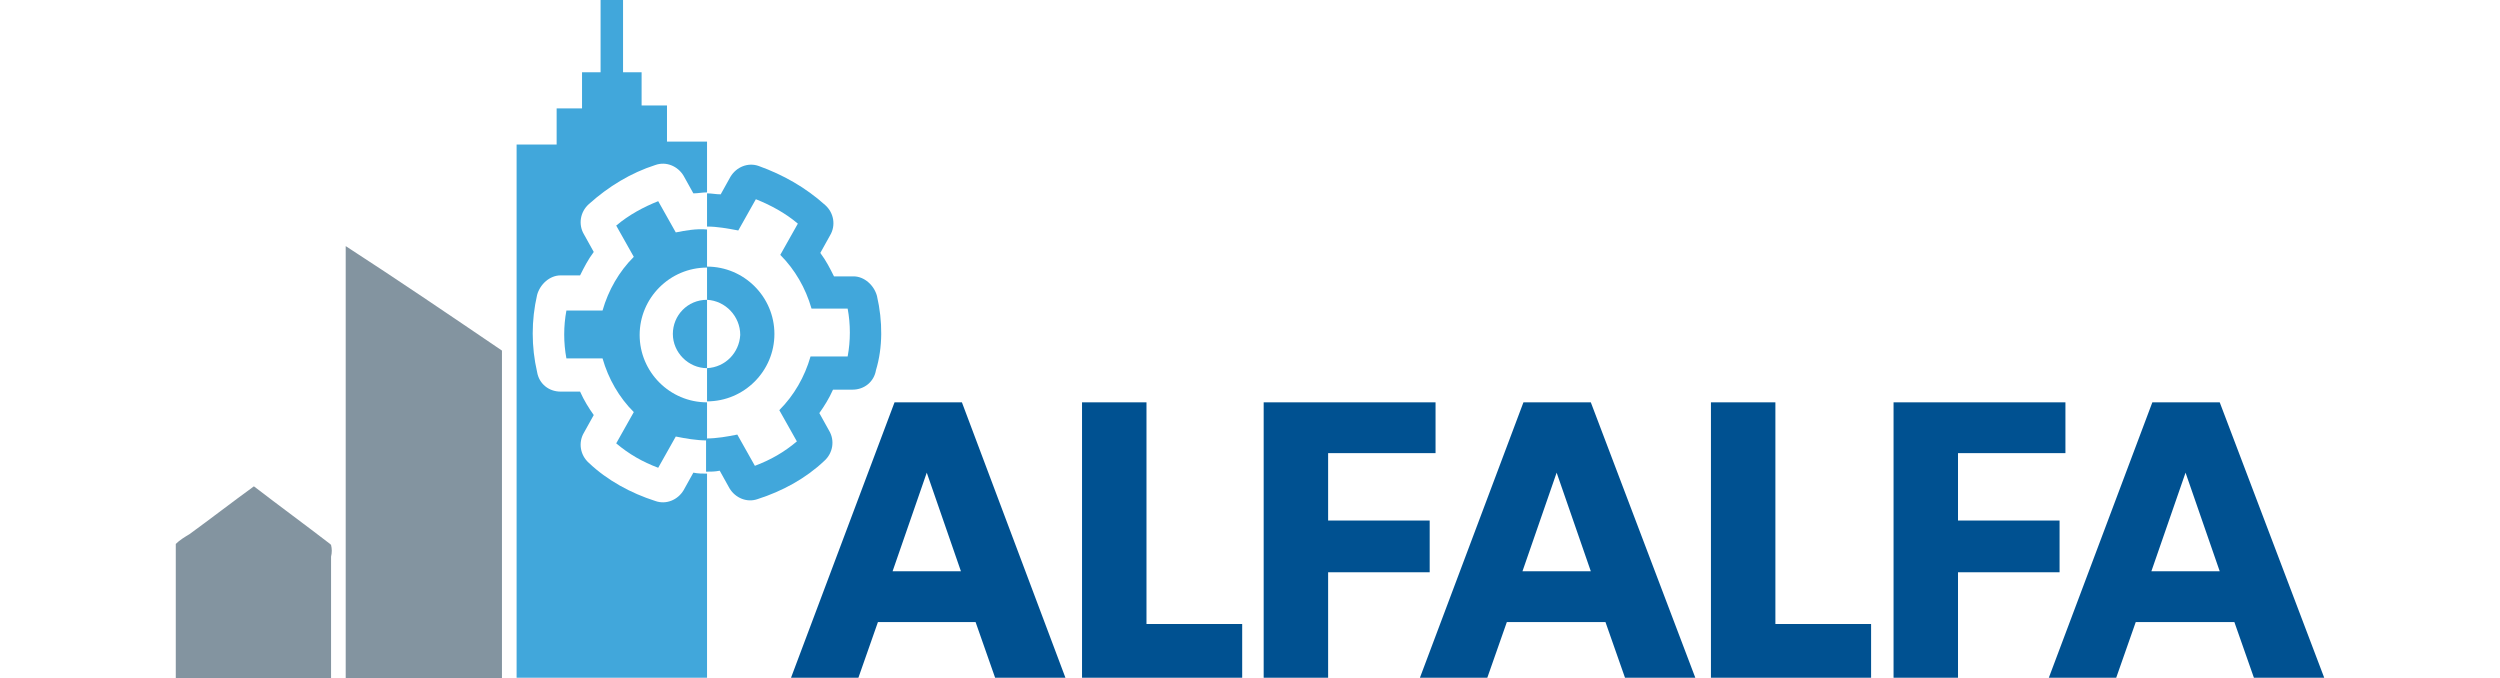
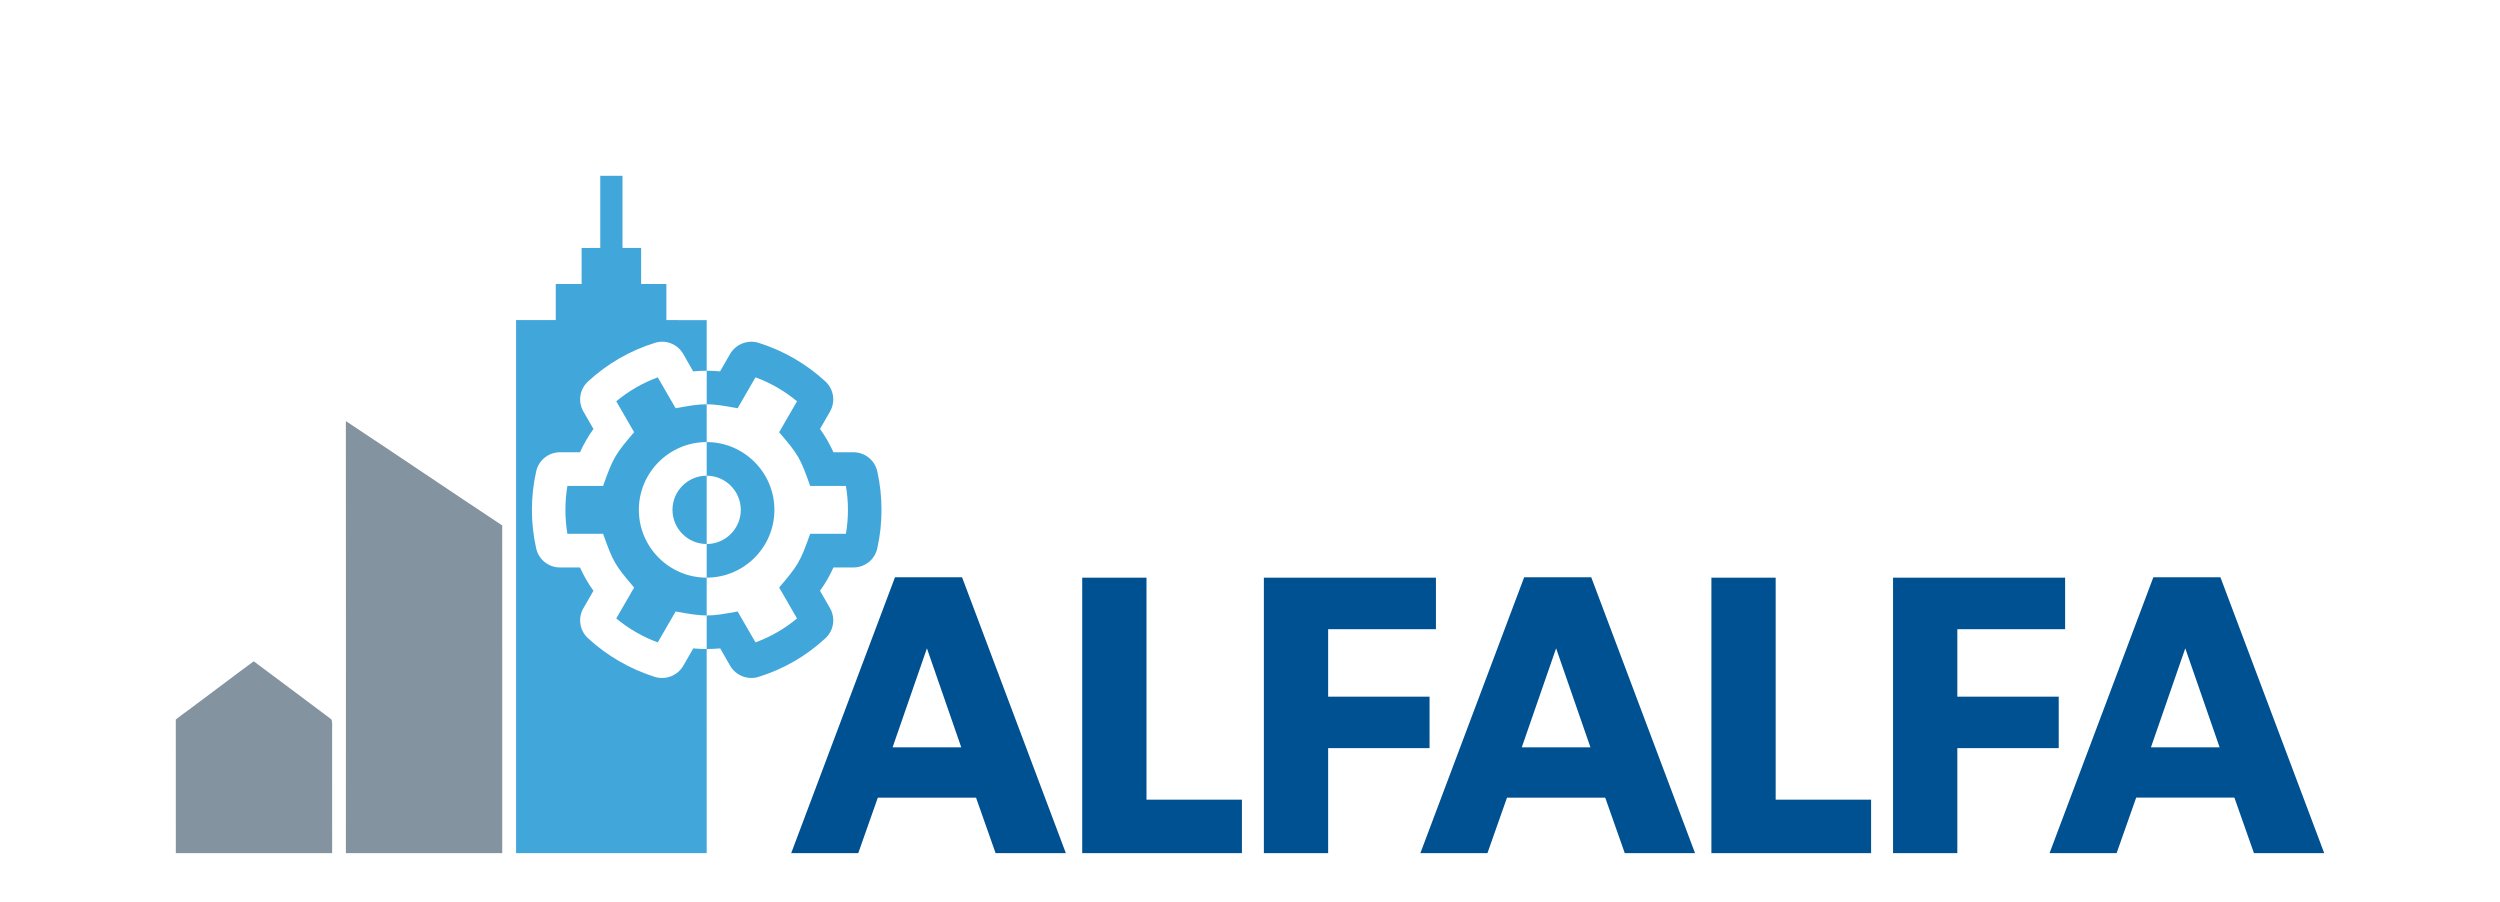
- <svg xmlns="http://www.w3.org/2000/svg" x="0" y="0" version="1.1" viewBox="0 0 256 69.4">
-   <style>.st1{fill:#41a7db}</style>
-   <path fill="#8394a0" d="M35.4 69.4V25.2c5.4 3.5 10.7 7.1 16 10.7v33.6h-16zm-17.4 0V55.7c.4-.4.9-.7 1.4-1 2.2-1.6 4.4-3.3 6.6-4.9 2.6 2 5.2 3.9 7.8 5.9l.1.1c.1.4.1.8 0 1.2v12.5H18z" />
-   <path fill="#005191" d="M109.1 69.4h-7.2l-2-5.7h-10l-2 5.7H81l10.6-28.2h6.9l10.6 28.2zM98.4 58.5l-3.5-10.1-3.5 10.1h7zm28.8 10.9h-16.4V41.2h6.6v22.7h9.8v5.5zm19.8-23h-11v6.9h10.4v5.3H136v10.8h-6.6V41.2H147v5.2zm26.6 23h-7.2l-2-5.7h-10.1l-2 5.7h-6.9L156 41.2h6.9l10.7 28.2zm-10.7-10.9-3.5-10.1-3.5 10.1h7zm28.7 10.9h-16.4V41.2h6.6v22.7h9.8v5.5zm19.9-23h-11v6.9h10.4v5.3h-10.4v10.8h-6.6V41.2h17.6v5.2zm26.5 23h-7.2l-2-5.7h-10.1l-2 5.7h-6.9l10.6-28.2h6.9L238 69.4zm-10.7-10.9-3.5-10.1-3.5 10.1h7z" />
-   <path d="m69.2 23.8-1.8-3.2c-1.5.6-3 1.4-4.3 2.5l1.8 3.2c-1.5 1.5-2.6 3.4-3.2 5.5H58c-.3 1.6-.3 3.3 0 4.9h3.7c.6 2.1 1.7 4 3.2 5.5l-1.8 3.2c1.3 1.1 2.7 1.9 4.3 2.5l1.8-3.2c1 .2 2.1.4 3.2.4v-3.9c-3.8 0-6.9-3.1-6.9-6.9 0-3.8 3.1-6.9 6.9-6.9v-3.9c-1.1-.1-2.2.1-3.2.3z" class="st1" />
-   <path d="M68.9 34.2c0 1.9 1.6 3.5 3.5 3.5v-7c-2 0-3.5 1.6-3.5 3.5z" class="st1" />
-   <path d="M70 50.2c-.6 1-1.8 1.5-2.9 1.1-2.5-.8-4.9-2.1-6.8-3.9-.9-.8-1.1-2.1-.5-3.1l1-1.8c-.5-.7-1-1.5-1.4-2.4h-2c-1.2 0-2.2-.8-2.4-2-.6-2.6-.6-5.3 0-7.9.3-1.1 1.3-2 2.4-2h2c.4-.8.8-1.6 1.4-2.4l-1-1.8c-.6-1-.4-2.3.5-3.1 2-1.8 4.3-3.2 6.8-4 1.1-.4 2.3.1 2.9 1.1l1 1.8c.5 0 .9-.1 1.4-.1v-5.2h-4.1v-3.7h-2.6V7.4h-1.9V0h-2.3v7.4h-1.9v3.7H57v3.7h-4.1v54.6h19.5V48.5c-.5 0-.9 0-1.4-.1l-1 1.8z" class="st1" />
-   <path d="M79.3 34.2c0-3.8-3.1-6.9-6.9-6.9v3.4c1.9.1 3.4 1.7 3.4 3.6-.1 1.8-1.5 3.3-3.4 3.4v3.4c3.8 0 6.9-3.1 6.9-6.9z" class="st1" />
-   <path d="M89.8 30.3c-.3-1.1-1.3-2-2.4-2h-2c-.4-.8-.8-1.6-1.4-2.4l1-1.8c.6-1 .4-2.3-.5-3.1-2-1.8-4.3-3.1-6.8-4-1.1-.4-2.3.1-2.9 1.1l-1 1.8c-.5 0-.9-.1-1.4-.1v3.4c1.1 0 2.1.2 3.2.4l1.8-3.2c1.5.6 3 1.4 4.3 2.5l-1.8 3.2c1.5 1.5 2.6 3.4 3.2 5.5h3.7c.3 1.6.3 3.3 0 4.9H83c-.6 2.1-1.7 4-3.2 5.5l1.8 3.2c-1.3 1.1-2.7 1.9-4.3 2.5l-1.8-3.2c-1 .2-2.1.4-3.2.4v3.4c.5 0 .9 0 1.4-.1l1 1.8c.6 1 1.8 1.5 2.9 1.1 2.5-.8 4.9-2.1 6.8-3.9.9-.8 1.1-2.1.5-3.1l-1-1.8c.5-.7 1-1.5 1.4-2.4h2c1.2 0 2.2-.8 2.4-2 .7-2.3.7-5 .1-7.6z" class="st1" />
+ <svg xmlns="http://www.w3.org/2000/svg" viewBox="0 0 256 92.363">
+   <path fill="#8394a0" d="M35.418 87.361c.002-12.721.013-31.519-.002-44.241 5.353 3.538 10.659 7.146 16.011 10.683.011 3.15-.003 30.41.003 33.558H35.418Zm-1.407 0c0-3.53-.006-8.944-.002-12.475-.007-.39.038-.789-.043-1.173l-.135-.128c-2.608-1.965-5.232-3.913-7.849-5.869-2.223 1.628-4.407 3.307-6.622 4.946-.456.335-.922.66-1.359 1.021l.004 13.678h16.006Z" />
+   <path fill="#005191" d="M109.144 87.362h-7.195l-2.003-5.683H89.889l-2.003 5.683h-6.868l10.629-28.249h6.868l10.629 28.249ZM98.433 76.528l-3.516-10.139-3.516 10.139h7.032Zm28.739 10.834h-16.353V59.154h6.582v22.73h9.771v5.478Zm19.868-22.934h-11.038v6.909h10.384v5.274h-10.384v10.752h-6.582V59.155h17.62v5.274Zm26.532 22.933h-7.195l-2.003-5.683h-10.057l-2.003 5.683h-6.868l10.629-28.249h6.868l10.629 28.249Zm-10.711-10.834-3.516-10.139-3.516 10.139h7.032ZM191.6 87.361h-16.353V59.153h6.582v22.73h9.771v5.478Zm19.868-22.934H200.43v6.909h10.384v5.274H200.43v10.752h-6.582V59.154h17.62v5.274ZM238 87.36h-7.195l-2.003-5.683h-10.057l-2.003 5.683h-6.868l10.629-28.249h6.868L238 87.36Zm-10.711-10.834-3.516-10.139-3.516 10.139h7.032Z" />
+   <path fill="#41a7db" d="M72.366 41.397v3.872h-.006c-3.82 0-6.941 3.11-6.941 6.941s3.121 6.941 6.941 6.941h.005v3.873c-.826-.002-1.687-.134-3.18-.407l-1.829 3.164a14.367 14.367 0 0 1-4.251-2.454l1.829-3.164c-1.969-2.303-2.163-2.637-3.175-5.499H58.1a15.02 15.02 0 0 1 0-4.907h3.659c1.022-2.884 1.248-3.25 3.175-5.499l-1.829-3.164a14.367 14.367 0 0 1 4.251-2.454l1.829 3.164c1.482-.271 2.311-.411 3.181-.407ZM68.862 52.21a3.504 3.504 0 0 0 3.497 3.497h.005v-6.995h-.006a3.504 3.504 0 0 0-3.497 3.497Zm1.108 15.96a2.515 2.515 0 0 1-2.927 1.141 18.165 18.165 0 0 1-6.823-3.949 2.474 2.474 0 0 1-.473-3.088l1.022-1.776a13.869 13.869 0 0 1-1.377-2.389h-2.045a2.498 2.498 0 0 1-2.443-1.959 18.017 18.017 0 0 1 0-7.877 2.49 2.49 0 0 1 2.443-1.959h2.045c.377-.839.839-1.636 1.377-2.389l-1.022-1.776a2.477 2.477 0 0 1 .473-3.088 17.815 17.815 0 0 1 6.833-3.949 2.48 2.48 0 0 1 2.906 1.13l1.022 1.786c.46-.043.922-.065 1.384-.064v-5.182c-1.374-.011-2.751-.001-4.127-.005v-3.694h-2.586v-3.694h-1.907c-.004-2.462 0-4.925 0-7.388h-2.278v7.388c-.637-.002-1.274 0-1.911.005.002 1.229.004 2.459 0 3.688-.883.002-1.765 0-2.646.001v3.694h-4.063v54.586h19.52c-.002-3.28-.003-11.625-.003-20.904-.458 0-.916-.022-1.372-.064l-1.022 1.776Zm9.33-15.96c0-3.829-3.117-6.937-6.935-6.941v3.444c1.924.003 3.492 1.573 3.492 3.497s-1.568 3.494-3.492 3.497v3.444c3.818-.003 6.936-3.112 6.936-6.941Zm10.535-3.939a2.5 2.5 0 0 0-2.443-1.959h-2.045c-.379-.84-.84-1.64-1.377-2.389l1.022-1.776a2.506 2.506 0 0 0-.473-3.088 18.131 18.131 0 0 0-6.823-3.949 2.53 2.53 0 0 0-2.938 1.141l-1.022 1.776a14.574 14.574 0 0 0-1.37-.064v3.434c.823.003 1.683.135 3.168.407l1.829-3.164a14.244 14.244 0 0 1 4.251 2.454l-1.829 3.164c1.969 2.303 2.163 2.636 3.175 5.499h3.659c.28 1.625.28 3.293 0 4.907H82.96c-1.022 2.895-1.259 3.25-3.175 5.499l1.829 3.164a14.367 14.367 0 0 1-4.251 2.454l-1.829-3.164c-1.476.27-2.303.41-3.169.407v3.434c.462 0 .924-.021 1.383-.064l1.022 1.786c.581 1.001 1.819 1.485 2.916 1.13a17.815 17.815 0 0 0 6.833-3.949 2.5 2.5 0 0 0 .473-3.088l-1.022-1.776c.537-.749.999-1.549 1.377-2.389h2.045a2.488 2.488 0 0 0 2.443-1.959c.291-1.291.43-2.615.43-3.939s-.14-2.658-.43-3.939Z" />
</svg>
